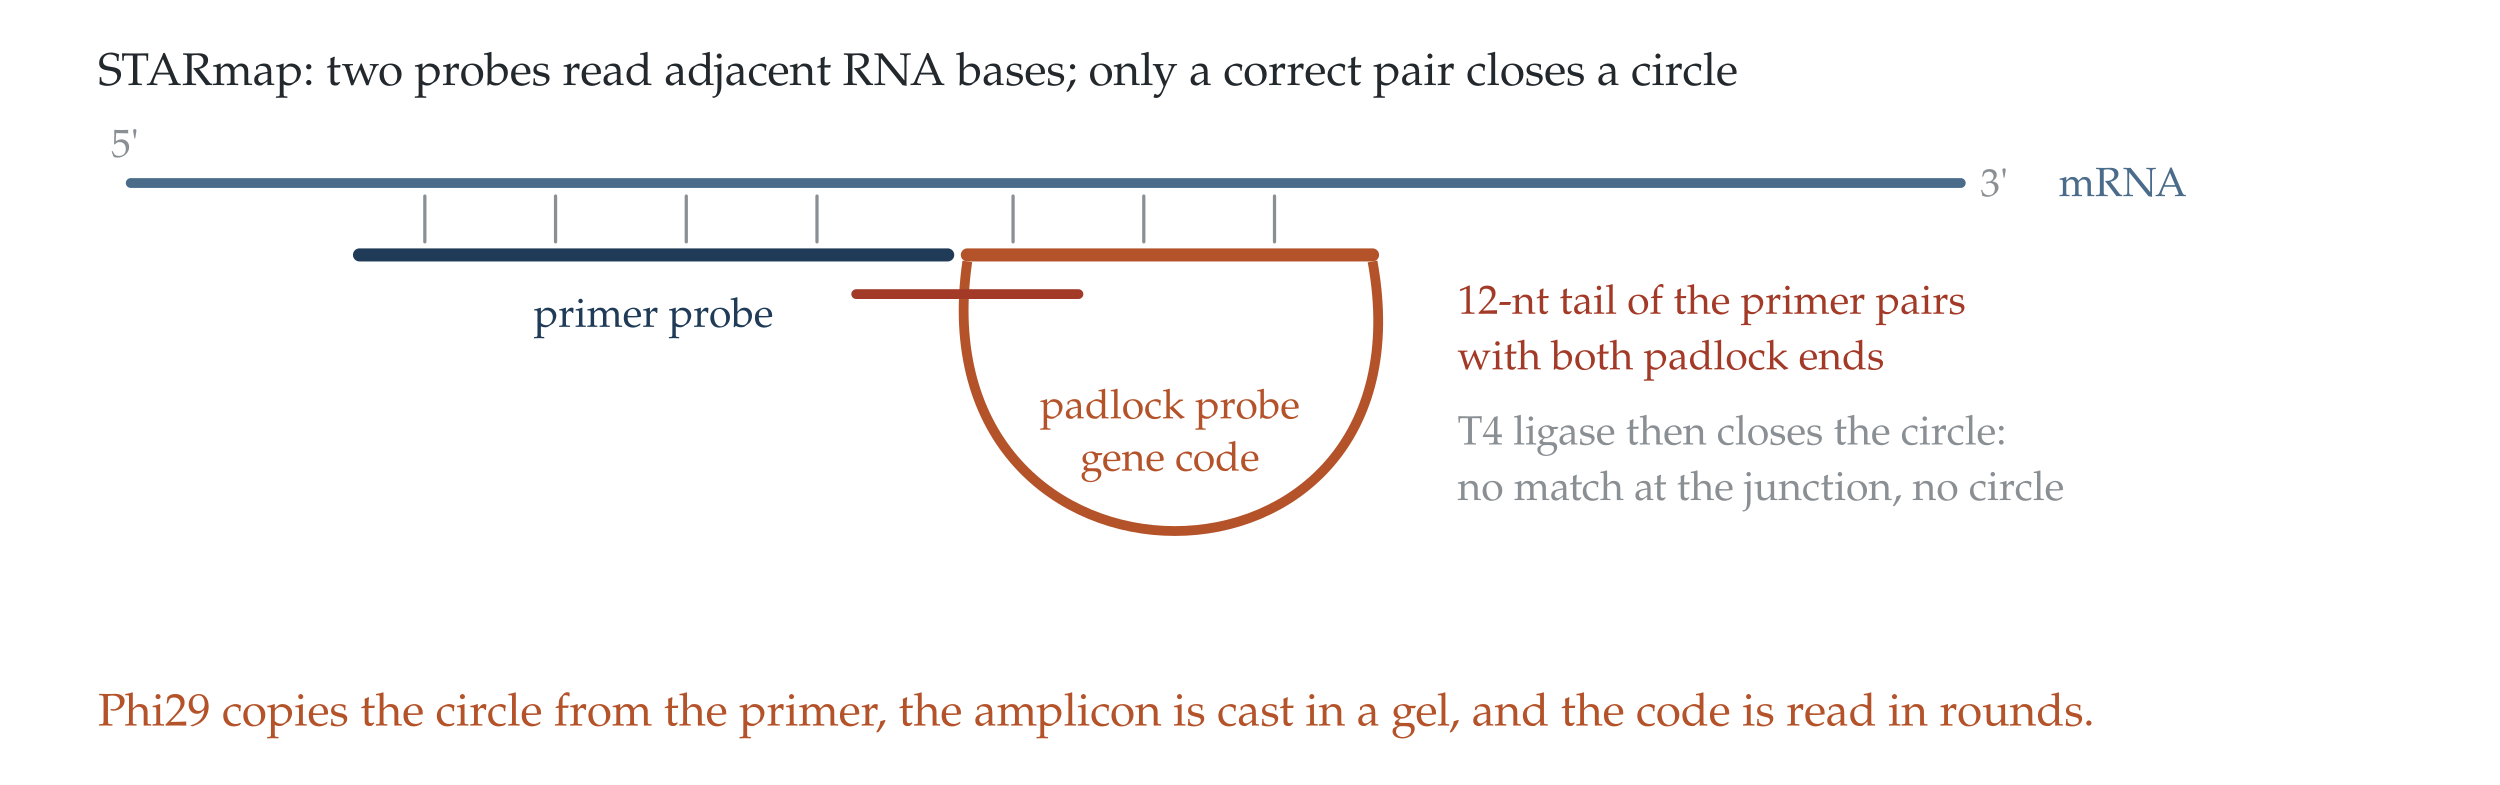
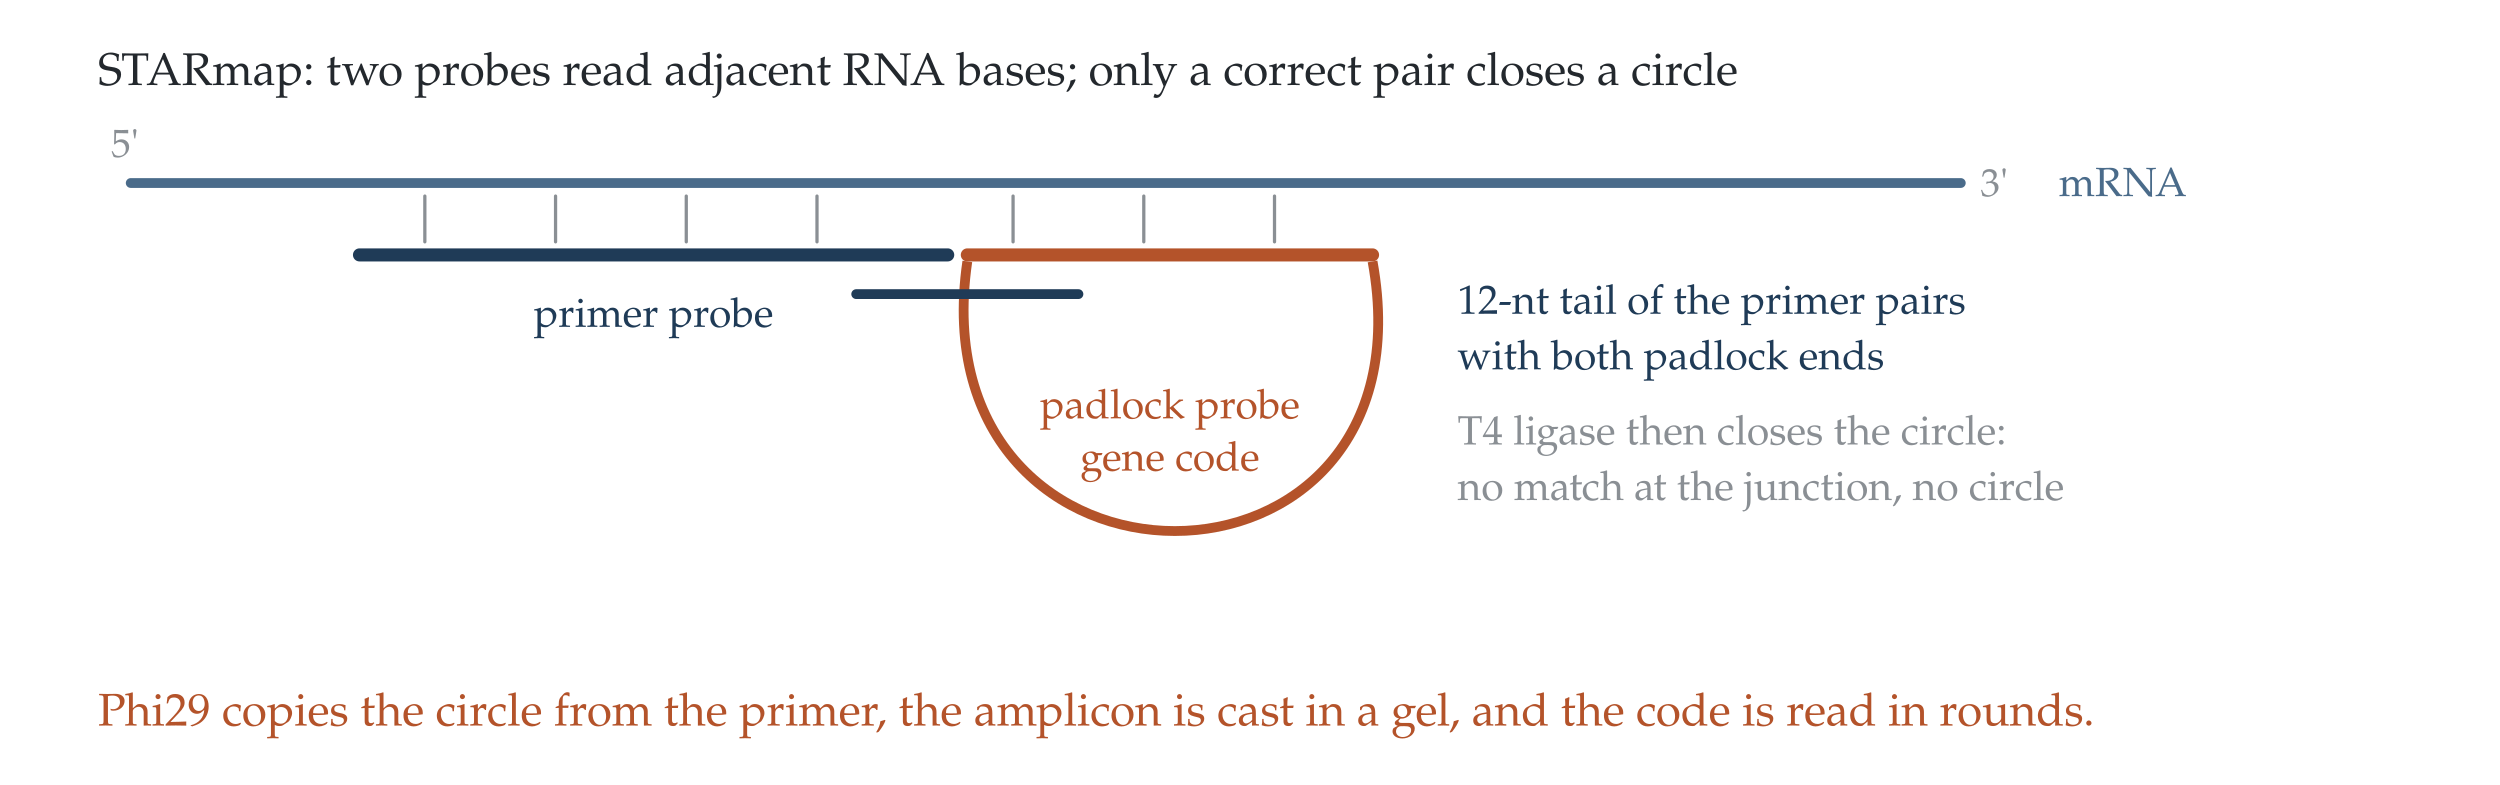
<svg xmlns="http://www.w3.org/2000/svg" viewBox="0 0 765 240" width="765" height="240" font-family="&quot;Palatino Linotype&quot;, &quot;Book Antiqua&quot;, Palatino, FreeSerif, serif" fill="#23282d">
  <rect width="720" height="240" fill="none" />
  <text x="30" y="26" font-size="14" fill="#23282d">STARmap: two probes read adjacent RNA bases; only a correct pair closes a circle</text>
  <line x1="40" y1="56" x2="600" y2="56" stroke="#4a6b8a" stroke-width="3" stroke-linecap="round" />
  <text x="34" y="48" font-size="12" fill="#8a8f94">5'</text>
  <text x="606" y="60" font-size="12" fill="#8a8f94">3'</text>
  <text x="630" y="60" font-size="12.5" fill="#4a6b8a">mRNA</text>
  <line x1="110" y1="78" x2="290" y2="78" stroke="#1f3b57" stroke-width="4" stroke-linecap="round" />
  <text x="200" y="100" font-size="12.5" text-anchor="middle" fill="#1f3b57">primer probe</text>
  <line x1="296" y1="78" x2="420" y2="78" stroke="#b4532a" stroke-width="4" stroke-linecap="round" />
  <line x1="130" y1="60" x2="130" y2="74" stroke="#8a8f94" stroke-width="1" stroke-linecap="round" />
  <line x1="170" y1="60" x2="170" y2="74" stroke="#8a8f94" stroke-width="1" stroke-linecap="round" />
  <line x1="210" y1="60" x2="210" y2="74" stroke="#8a8f94" stroke-width="1" stroke-linecap="round" />
  <line x1="250" y1="60" x2="250" y2="74" stroke="#8a8f94" stroke-width="1" stroke-linecap="round" />
  <line x1="310" y1="60" x2="310" y2="74" stroke="#8a8f94" stroke-width="1" stroke-linecap="round" />
  <line x1="350" y1="60" x2="350" y2="74" stroke="#8a8f94" stroke-width="1" stroke-linecap="round" />
  <line x1="390" y1="60" x2="390" y2="74" stroke="#8a8f94" stroke-width="1" stroke-linecap="round" />
  <path d="M 296 80 C 280 190, 440 190, 420 80" fill="none" stroke="#b4532a" stroke-width="3" />
  <text x="358" y="128" font-size="12.5" text-anchor="middle" fill="#b4532a">padlock probe</text>
  <text x="358" y="144" font-size="12.5" text-anchor="middle" fill="#b4532a">gene code</text>
-   <line x1="262" y1="90" x2="330" y2="90" stroke="#a33a28" stroke-width="3" stroke-linecap="round" />
-   <text x="446" y="96" font-size="12.5" fill="#a33a28">12-nt tail of the primer pairs</text>
-   <text x="446" y="113" font-size="12.5" fill="#a33a28">with both padlock ends</text>
+   <line x1="262" y1="90" x2="330" y2="90" stroke="#1f3b57" stroke-width="3" stroke-linecap="round" />
+   <text x="446" y="96" font-size="12.5" fill="#1f3b57">12-nt tail of the primer pairs</text>
+   <text x="446" y="113" font-size="12.5" fill="#1f3b57">with both padlock ends</text>
  <text x="446" y="136" font-size="12.5" fill="#8a8f94">T4 ligase then closes the circle:</text>
  <text x="446" y="153" font-size="12.5" fill="#8a8f94">no match at the junction, no circle</text>
  <text x="30" y="222" font-size="14" fill="#b4532a">Phi29 copies the circle from the primer, the amplicon is cast in a gel, and the code is read in rounds.</text>
</svg>
